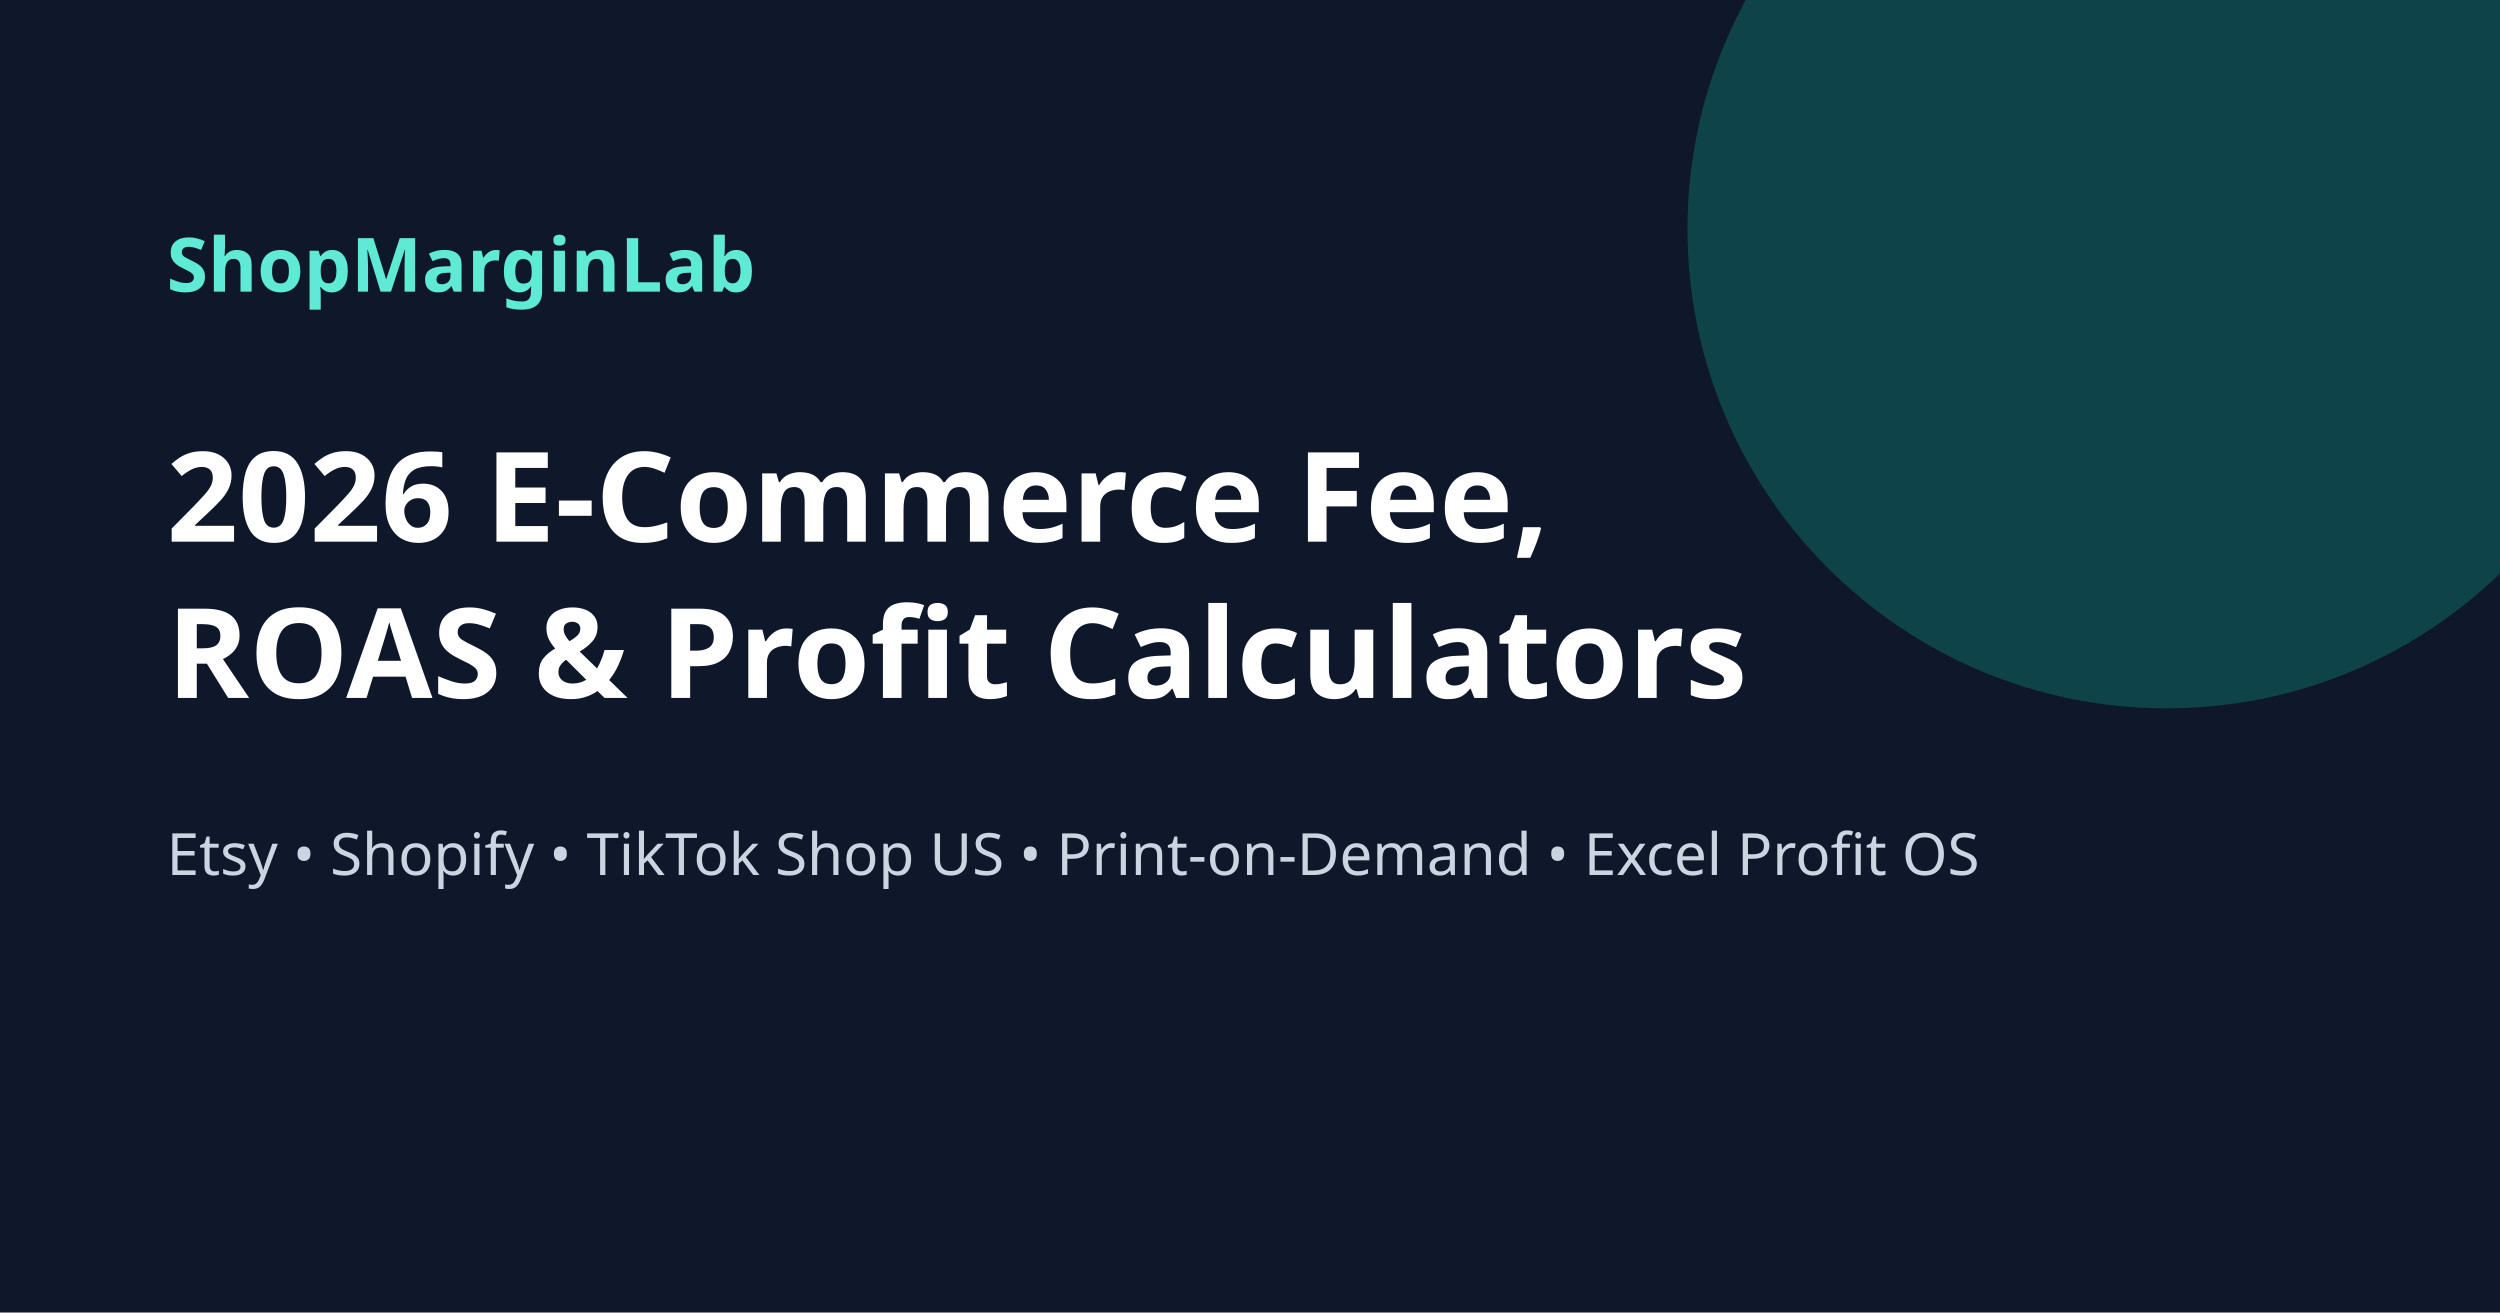
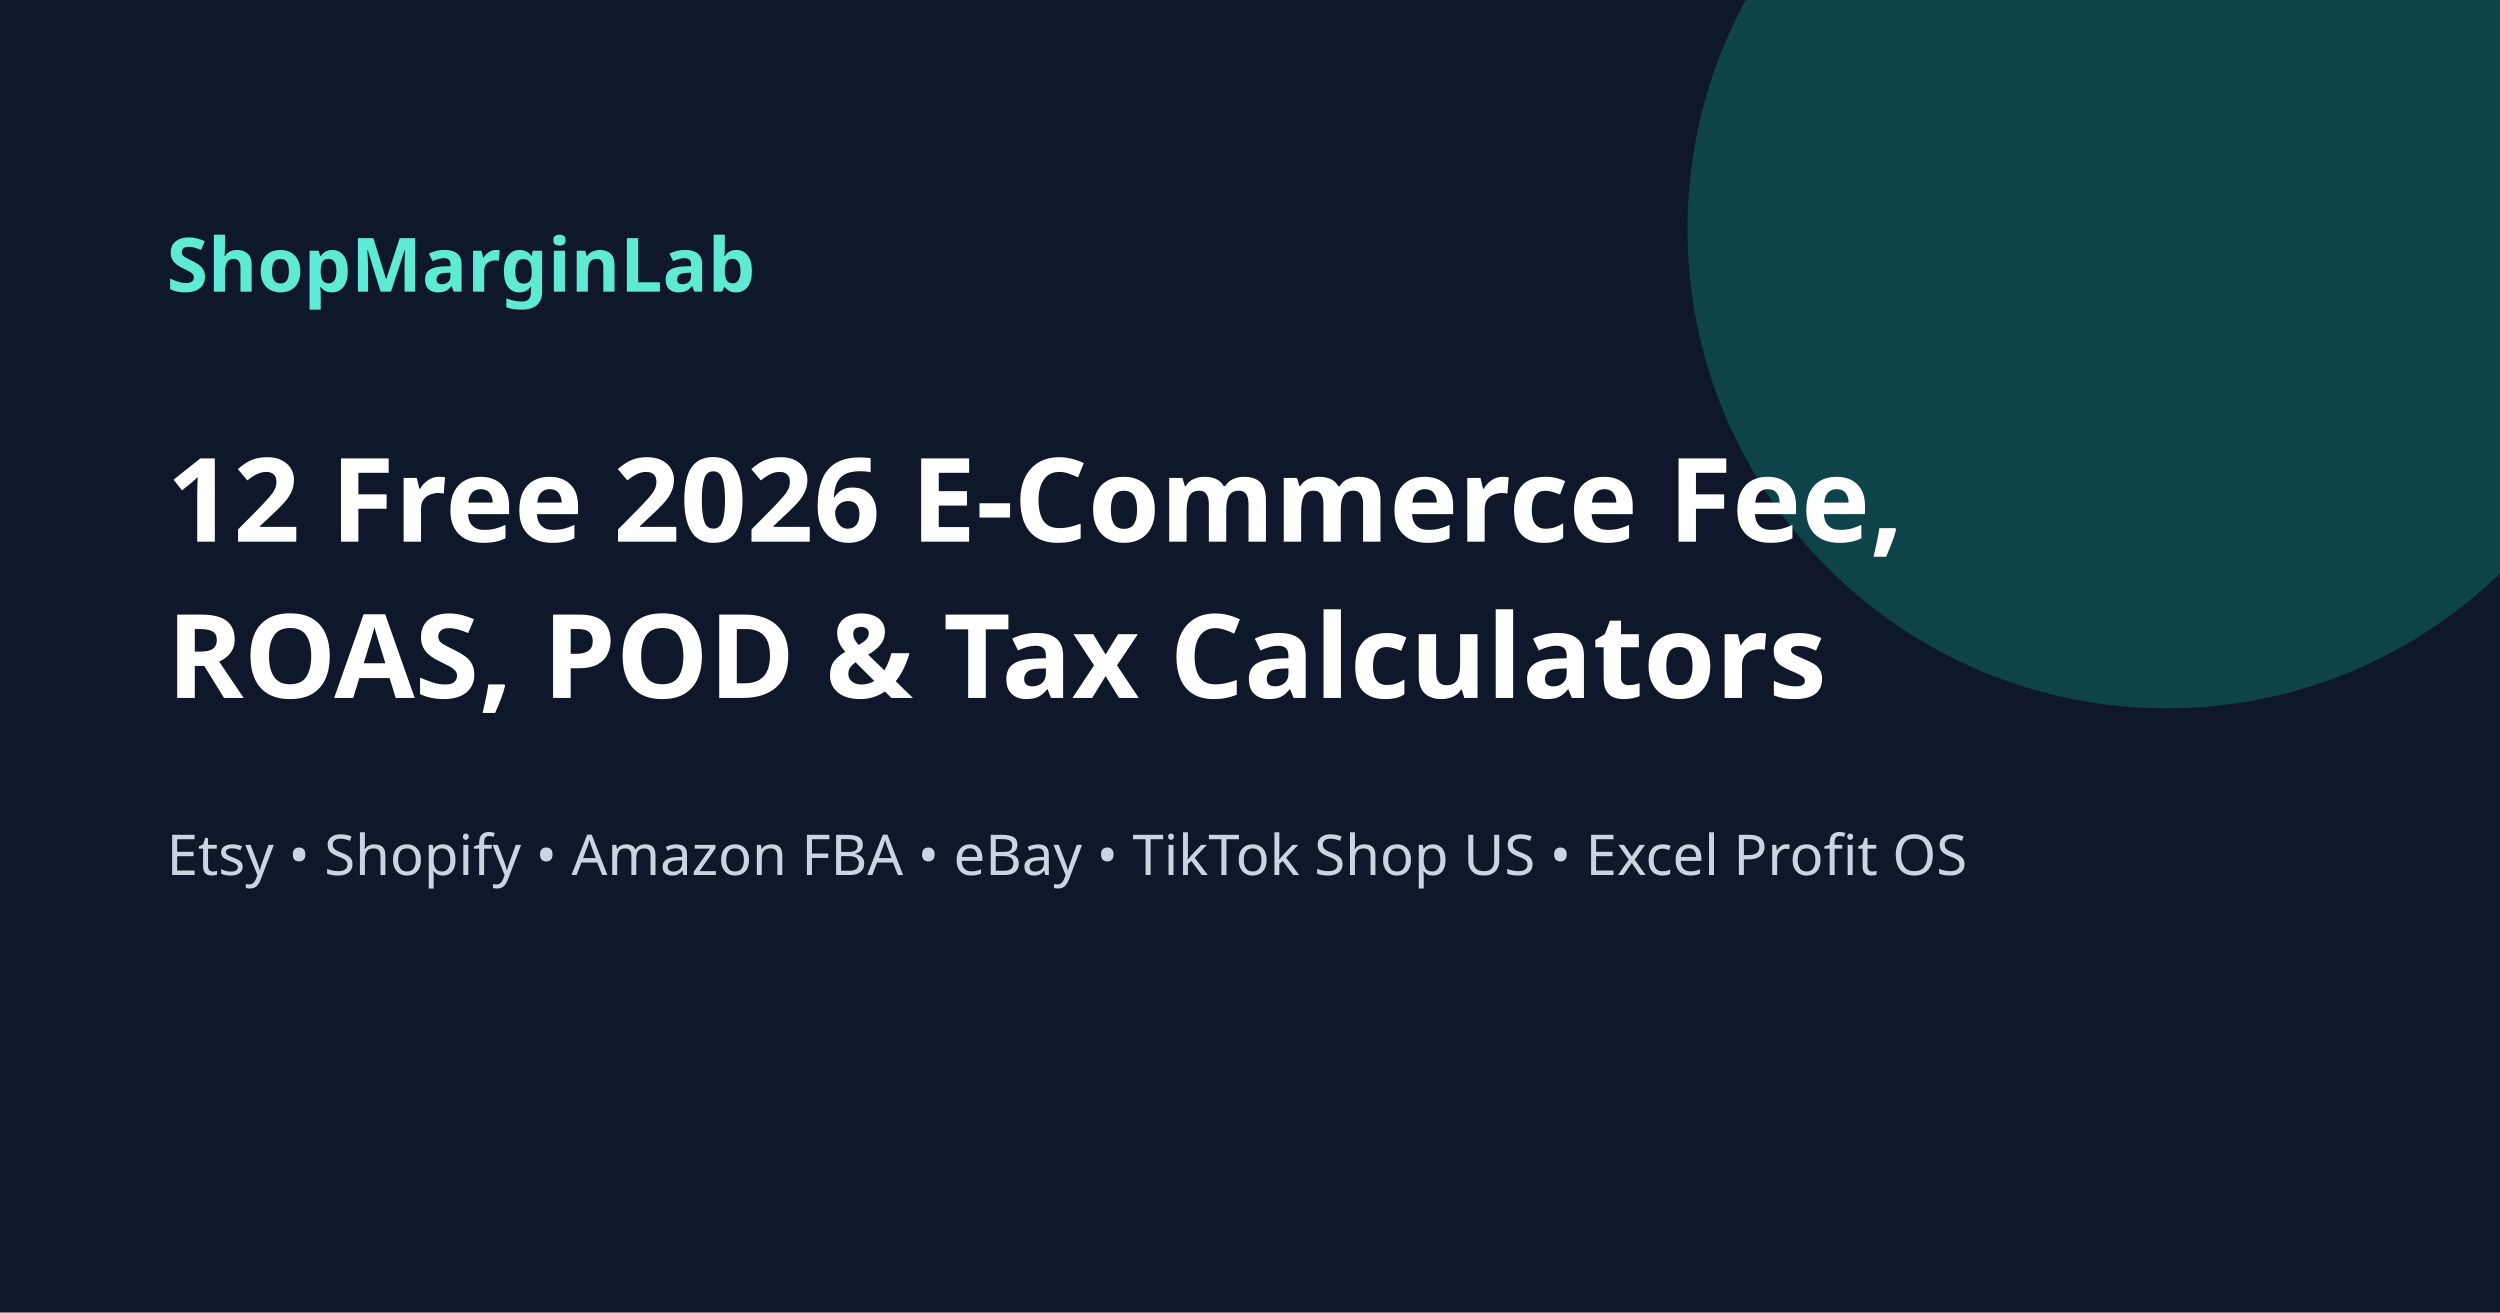
<svg xmlns="http://www.w3.org/2000/svg" width="1200" height="630" viewBox="0 0 1200 630">
  <rect width="1200" height="630" fill="#0f172a" />
  <circle cx="1040" cy="110" r="230" fill="#0d9488" opacity="0.35" />
  <text x="80" y="140" font-family="system-ui, sans-serif" font-size="36" font-weight="800" fill="#5eead4">ShopMarginLab</text>
-   <text x="80" y="260" font-family="system-ui, sans-serif" font-size="60" font-weight="800" fill="#ffffff">2026 E-Commerce Fee,</text>
-   <text x="80" y="335" font-family="system-ui, sans-serif" font-size="60" font-weight="800" fill="#ffffff">ROAS &amp; Profit Calculators</text>
-   <text x="80" y="420" font-family="system-ui, sans-serif" font-size="28" fill="#cbd5e1">Etsy • Shopify • TikTok Shop US • Print-on-Demand • Excel Profit OS</text>
+   <text x="80" y="260" font-family="system-ui, sans-serif" font-size="56" font-weight="800" fill="#ffffff">12 Free 2026 E-Commerce Fee,</text>
+   <text x="80" y="335" font-family="system-ui, sans-serif" font-size="56" font-weight="800" fill="#ffffff">ROAS, POD &amp; Tax Calculators</text>
+   <text x="80" y="420" font-family="system-ui, sans-serif" font-size="27" fill="#cbd5e1">Etsy • Shopify • Amazon FBA • eBay • TikTok Shop US • Excel Profit OS</text>
</svg>
